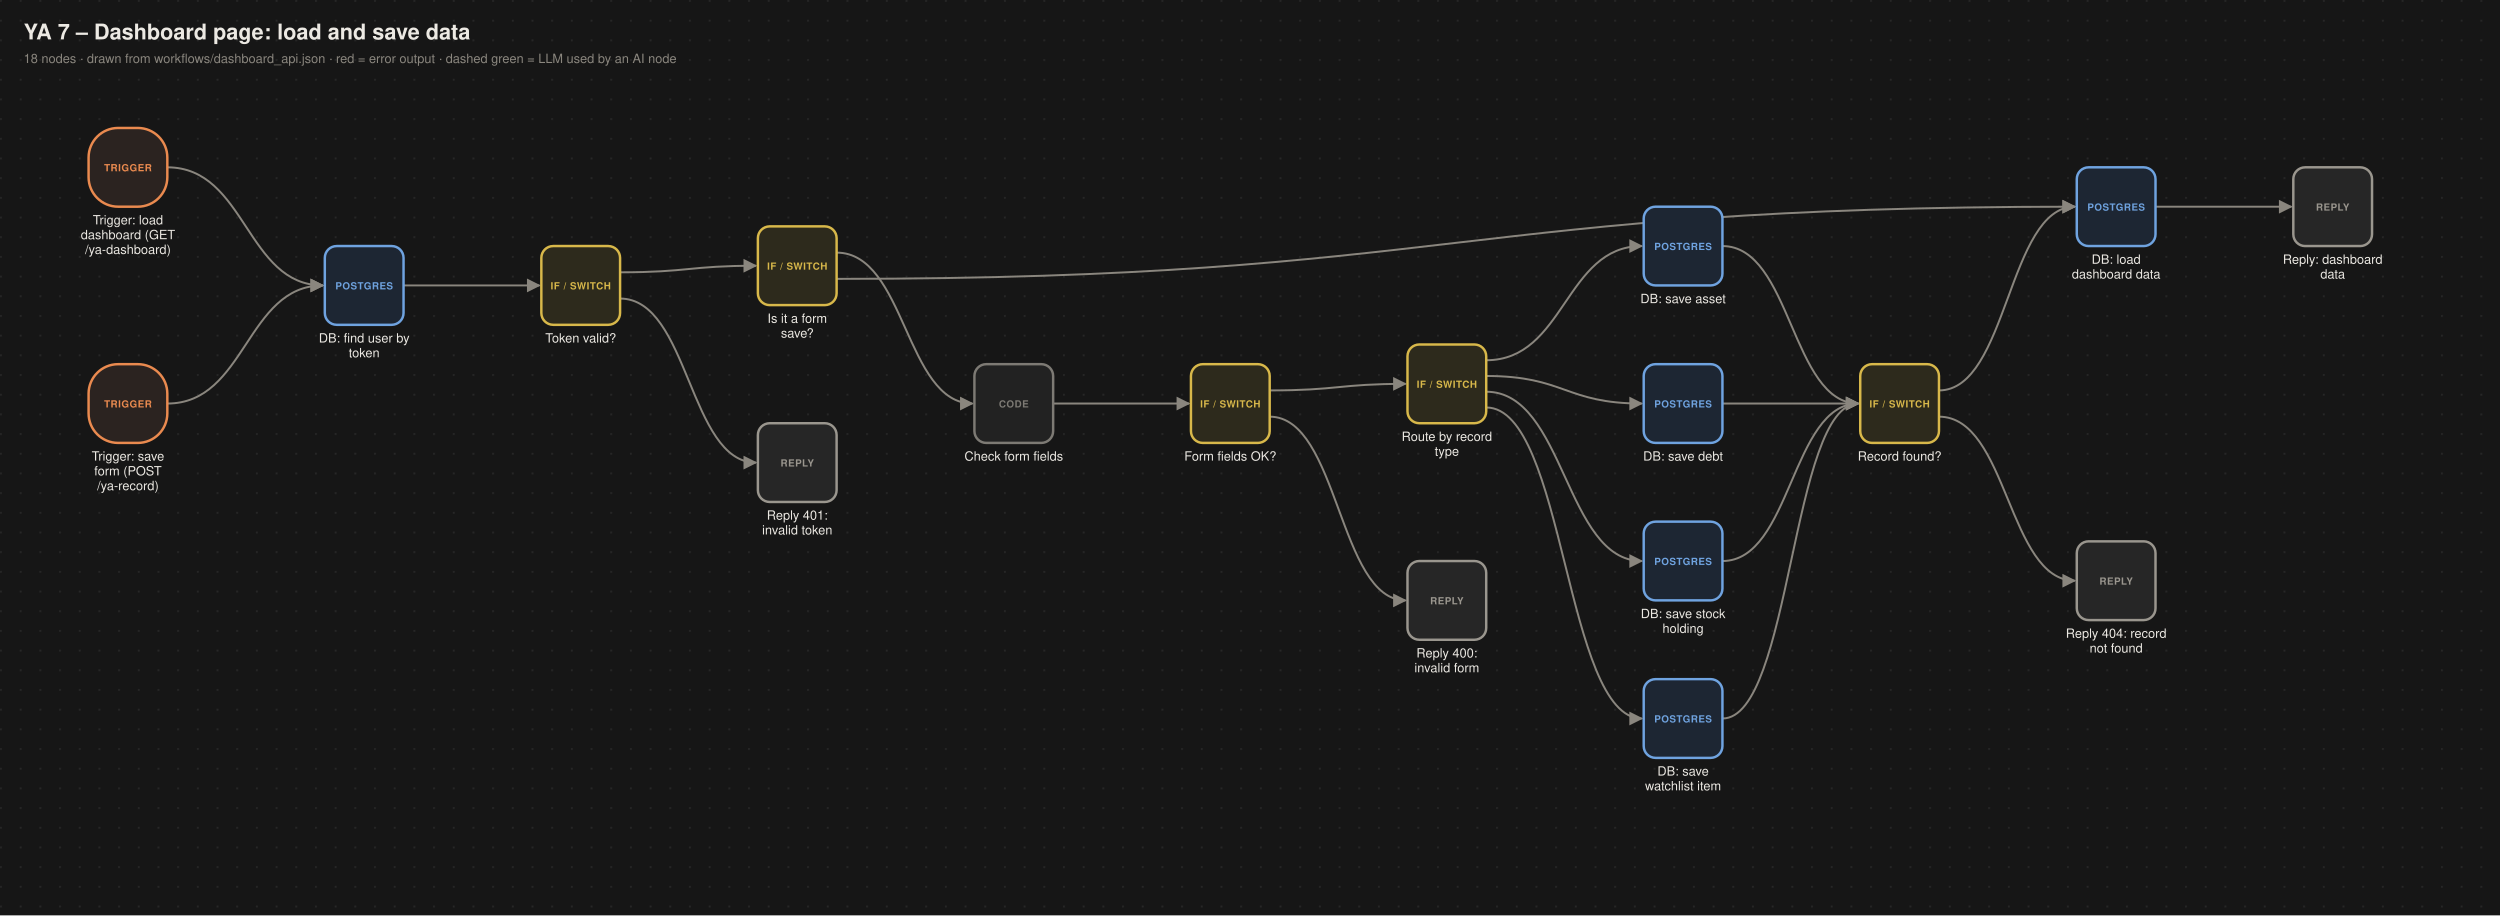
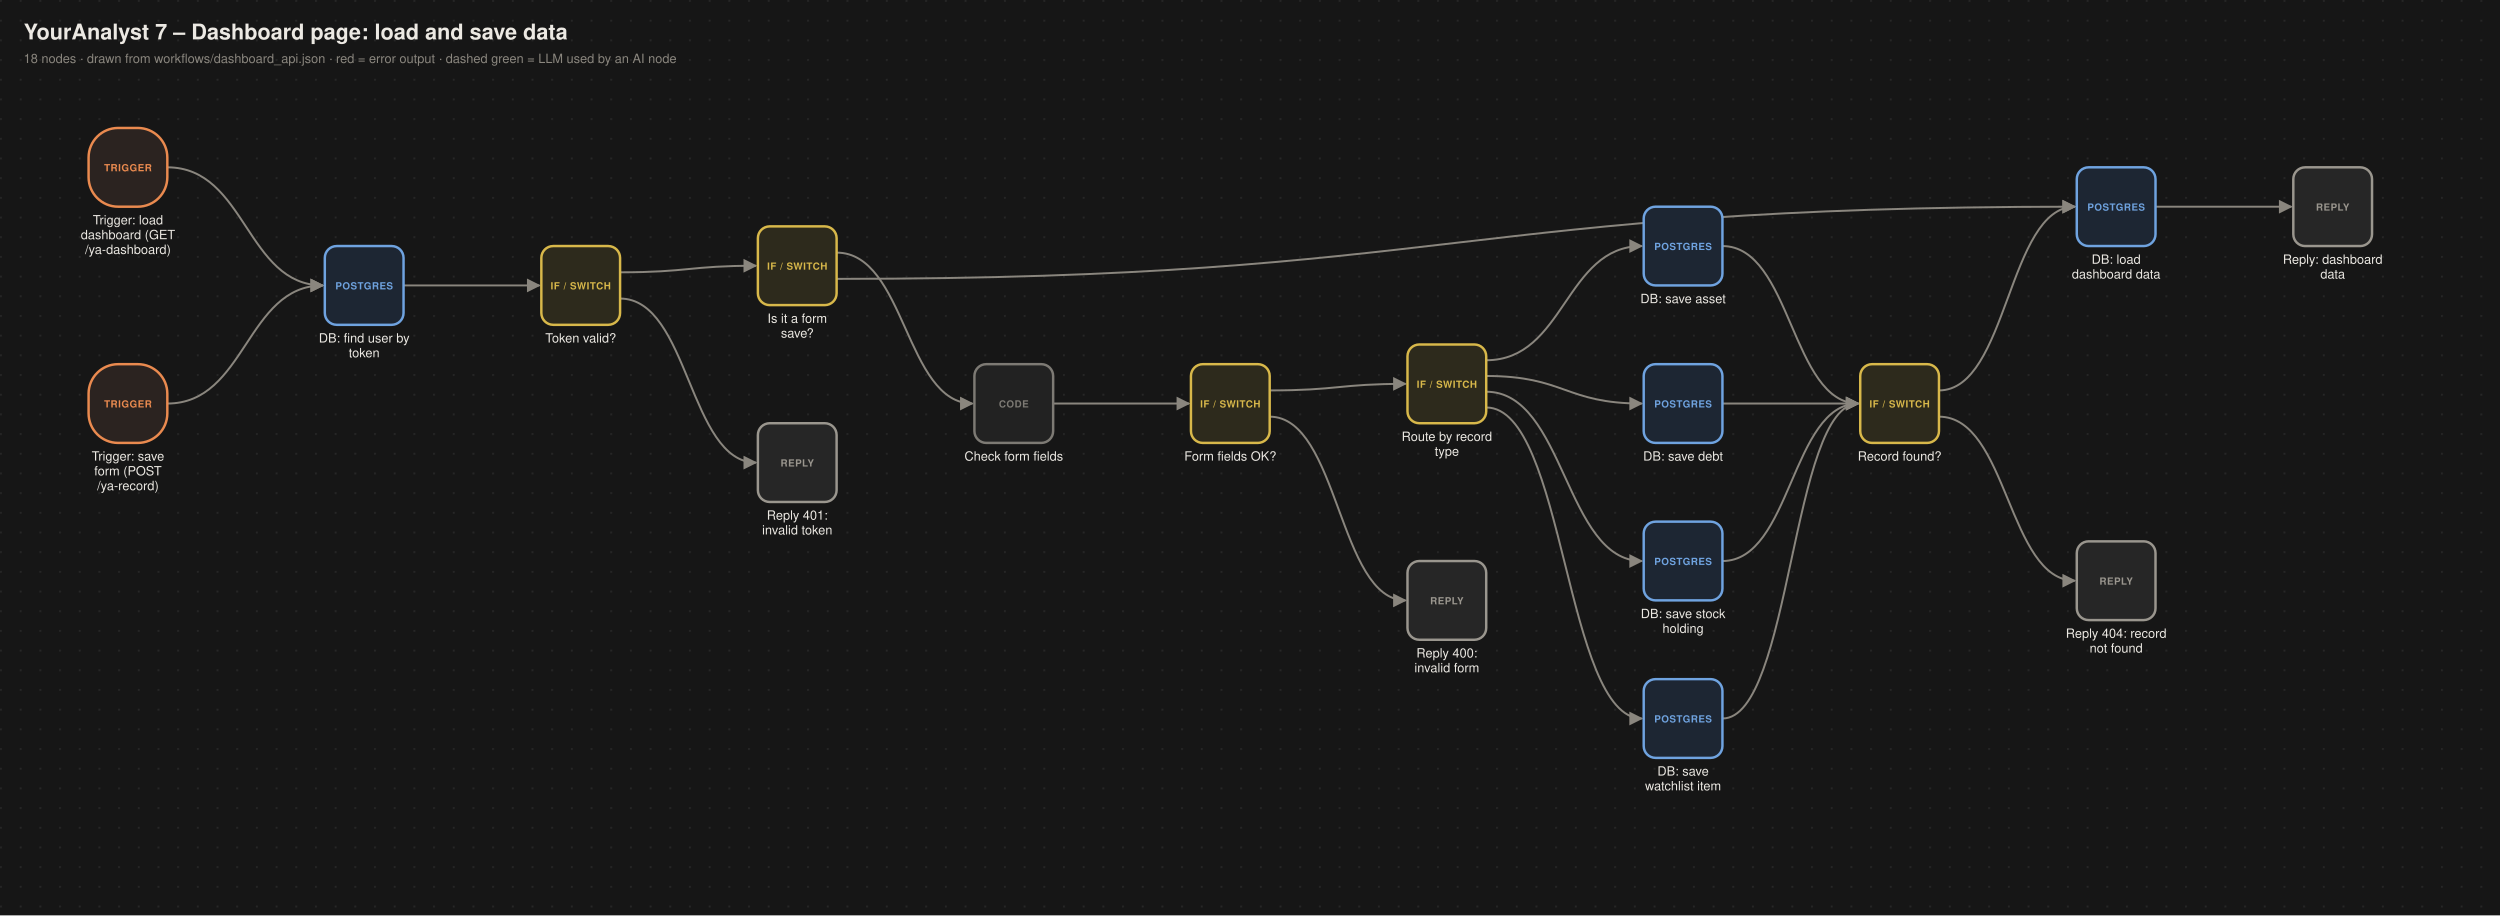
<svg xmlns="http://www.w3.org/2000/svg" width="2540" height="930" viewBox="0 0 2540 930" font-family="-apple-system, Helvetica, Arial, sans-serif">
  <rect width="2540" height="930" fill="#161616" />
  <defs>
    <pattern id="g" width="20" height="20" patternUnits="userSpaceOnUse">
      <circle cx="1" cy="1" r="1" fill="#2a2a2a" />
    </pattern>
    <marker id="a" viewBox="0 0 10 10" refX="9" refY="5" markerWidth="7" markerHeight="7" orient="auto">
      <path d="M0 0 L10 5 L0 10z" fill="#8a867e" />
    </marker>
    <marker id="e" viewBox="0 0 10 10" refX="9" refY="5" markerWidth="7" markerHeight="7" orient="auto">
      <path d="M0 0 L10 5 L0 10z" fill="#d9634c" />
    </marker>
  </defs>
  <rect width="2540" height="930" fill="url(#g)" />
-   <text x="24" y="40" fill="#ece9e3" font-size="22" font-weight="600">YA 7 – Dashboard page: load and save data</text>
+   <text x="24" y="40" fill="#ece9e3" font-size="22" font-weight="600">YourAnalyst 7 – Dashboard page: load and save data</text>
  <text x="24" y="64" fill="#8a867e" font-size="13">18 nodes · drawn from workflows/dashboard_api.json · red = error output · dashed green = LLM used by an AI node</text>
  <path d="M170 170.0 C250.0 170.0 250.0 290.0 328 290.0" fill="none" stroke="#8a867e" stroke-width="2" marker-end="url(#a)" />
  <path d="M170 410.0 C250.0 410.0 250.0 290.0 328 290.0" fill="none" stroke="#8a867e" stroke-width="2" marker-end="url(#a)" />
  <path d="M410 290.0 C480.0 290.0 480.0 290.0 548 290.0" fill="none" stroke="#8a867e" stroke-width="2" marker-end="url(#a)" />
  <path d="M630 276.667 C700.0 276.667 700.0 270.0 768 270.0" fill="none" stroke="#8a867e" stroke-width="2" marker-end="url(#a)" />
  <path d="M630 303.333 C700.0 303.333 700.0 470.0 768 470.0" fill="none" stroke="#8a867e" stroke-width="2" marker-end="url(#a)" />
  <path d="M850 256.667 C920.0 256.667 920.0 410.0 988 410.0" fill="none" stroke="#8a867e" stroke-width="2" marker-end="url(#a)" />
  <path d="M850 283.333 C1480.0 283.333 1480.0 210.0 2108 210.0" fill="none" stroke="#8a867e" stroke-width="2" marker-end="url(#a)" />
  <path d="M1070 410.0 C1140.0 410.0 1140.0 410.0 1208 410.0" fill="none" stroke="#8a867e" stroke-width="2" marker-end="url(#a)" />
  <path d="M1290 396.667 C1360.0 396.667 1360.0 390.0 1428 390.0" fill="none" stroke="#8a867e" stroke-width="2" marker-end="url(#a)" />
  <path d="M1290 423.333 C1360.0 423.333 1360.0 610.0 1428 610.0" fill="none" stroke="#8a867e" stroke-width="2" marker-end="url(#a)" />
  <path d="M1510 366.0 C1590.0 366.0 1590.0 250.0 1668 250.0" fill="none" stroke="#8a867e" stroke-width="2" marker-end="url(#a)" />
  <path d="M1510 382.0 C1590.0 382.0 1590.0 410.0 1668 410.0" fill="none" stroke="#8a867e" stroke-width="2" marker-end="url(#a)" />
  <path d="M1510 398.0 C1590.0 398.0 1590.0 570.0 1668 570.0" fill="none" stroke="#8a867e" stroke-width="2" marker-end="url(#a)" />
  <path d="M1510 414.0 C1590.0 414.0 1590.0 730.0 1668 730.0" fill="none" stroke="#8a867e" stroke-width="2" marker-end="url(#a)" />
  <path d="M1750 730.0 C1820.0 730.0 1820.0 410.0 1888 410.0" fill="none" stroke="#8a867e" stroke-width="2" marker-end="url(#a)" />
  <path d="M1750 250.0 C1820.0 250.0 1820.0 410.0 1888 410.0" fill="none" stroke="#8a867e" stroke-width="2" marker-end="url(#a)" />
  <path d="M1750 410.0 C1820.0 410.0 1820.0 410.0 1888 410.0" fill="none" stroke="#8a867e" stroke-width="2" marker-end="url(#a)" />
  <path d="M1750 570.0 C1820.0 570.0 1820.0 410.0 1888 410.0" fill="none" stroke="#8a867e" stroke-width="2" marker-end="url(#a)" />
  <path d="M1970 396.667 C2040.0 396.667 2040.0 210.0 2108 210.0" fill="none" stroke="#8a867e" stroke-width="2" marker-end="url(#a)" />
  <path d="M1970 423.333 C2040.0 423.333 2040.0 590.0 2108 590.0" fill="none" stroke="#8a867e" stroke-width="2" marker-end="url(#a)" />
  <path d="M2190 210.0 C2260.0 210.0 2260.0 210.0 2328 210.0" fill="none" stroke="#8a867e" stroke-width="2" marker-end="url(#a)" />
  <rect x="90" y="130" width="80" height="80" rx="30" fill="#2b2320" stroke="#ea8a4f" stroke-width="2.5" />
  <text x="130.0" y="174.0" text-anchor="middle" fill="#ea8a4f" font-size="10" font-weight="700" letter-spacing="0.5">TRIGGER</text>
  <text x="130.0" y="228" text-anchor="middle" fill="#ece9e3" font-size="13">Trigger: load</text>
  <text x="130.0" y="243" text-anchor="middle" fill="#ece9e3" font-size="13">dashboard (GET</text>
  <text x="130.0" y="258" text-anchor="middle" fill="#ece9e3" font-size="13">/ya-dashboard)</text>
  <rect x="90" y="370" width="80" height="80" rx="30" fill="#2b2320" stroke="#ea8a4f" stroke-width="2.5" />
  <text x="130.0" y="414.0" text-anchor="middle" fill="#ea8a4f" font-size="10" font-weight="700" letter-spacing="0.5">TRIGGER</text>
  <text x="130.0" y="468" text-anchor="middle" fill="#ece9e3" font-size="13">Trigger: save</text>
  <text x="130.0" y="483" text-anchor="middle" fill="#ece9e3" font-size="13">form (POST</text>
  <text x="130.0" y="498" text-anchor="middle" fill="#ece9e3" font-size="13">/ya-record)</text>
  <rect x="330" y="250" width="80" height="80" rx="12" fill="#1d2633" stroke="#6fa3e0" stroke-width="2.5" />
  <text x="370.0" y="294.0" text-anchor="middle" fill="#6fa3e0" font-size="10" font-weight="700" letter-spacing="0.5">POSTGRES</text>
  <text x="370.0" y="348" text-anchor="middle" fill="#ece9e3" font-size="13">DB: find user by</text>
  <text x="370.0" y="363" text-anchor="middle" fill="#ece9e3" font-size="13">token</text>
  <rect x="550" y="250" width="80" height="80" rx="12" fill="#2d2a1c" stroke="#d8b84a" stroke-width="2.5" />
  <text x="590.0" y="294.0" text-anchor="middle" fill="#d8b84a" font-size="10" font-weight="700" letter-spacing="0.5">IF / SWITCH</text>
  <text x="590.0" y="348" text-anchor="middle" fill="#ece9e3" font-size="13">Token valid?</text>
  <rect x="770" y="430" width="80" height="80" rx="12" fill="#262626" stroke="#9a968e" stroke-width="2.5" />
  <text x="810.0" y="474.0" text-anchor="middle" fill="#9a968e" font-size="10" font-weight="700" letter-spacing="0.5">REPLY</text>
  <text x="810.0" y="528" text-anchor="middle" fill="#ece9e3" font-size="13">Reply 401:</text>
  <text x="810.0" y="543" text-anchor="middle" fill="#ece9e3" font-size="13">invalid token</text>
  <rect x="770" y="230" width="80" height="80" rx="12" fill="#2d2a1c" stroke="#d8b84a" stroke-width="2.5" />
  <text x="810.0" y="274.0" text-anchor="middle" fill="#d8b84a" font-size="10" font-weight="700" letter-spacing="0.5">IF / SWITCH</text>
  <text x="810.0" y="328" text-anchor="middle" fill="#ece9e3" font-size="13">Is it a form</text>
  <text x="810.0" y="343" text-anchor="middle" fill="#ece9e3" font-size="13">save?</text>
  <rect x="990" y="370" width="80" height="80" rx="12" fill="#222222" stroke="#7d7a74" stroke-width="2.5" />
  <text x="1030.0" y="414.0" text-anchor="middle" fill="#7d7a74" font-size="10" font-weight="700" letter-spacing="0.5">CODE</text>
  <text x="1030.0" y="468" text-anchor="middle" fill="#ece9e3" font-size="13">Check form fields</text>
  <rect x="1210" y="370" width="80" height="80" rx="12" fill="#2d2a1c" stroke="#d8b84a" stroke-width="2.5" />
  <text x="1250.0" y="414.0" text-anchor="middle" fill="#d8b84a" font-size="10" font-weight="700" letter-spacing="0.5">IF / SWITCH</text>
  <text x="1250.0" y="468" text-anchor="middle" fill="#ece9e3" font-size="13">Form fields OK?</text>
  <rect x="1430" y="570" width="80" height="80" rx="12" fill="#262626" stroke="#9a968e" stroke-width="2.5" />
  <text x="1470.0" y="614.0" text-anchor="middle" fill="#9a968e" font-size="10" font-weight="700" letter-spacing="0.5">REPLY</text>
  <text x="1470.0" y="668" text-anchor="middle" fill="#ece9e3" font-size="13">Reply 400:</text>
  <text x="1470.0" y="683" text-anchor="middle" fill="#ece9e3" font-size="13">invalid form</text>
  <rect x="1430" y="350" width="80" height="80" rx="12" fill="#2d2a1c" stroke="#d8b84a" stroke-width="2.5" />
  <text x="1470.0" y="394.0" text-anchor="middle" fill="#d8b84a" font-size="10" font-weight="700" letter-spacing="0.5">IF / SWITCH</text>
  <text x="1470.0" y="448" text-anchor="middle" fill="#ece9e3" font-size="13">Route by record</text>
  <text x="1470.0" y="463" text-anchor="middle" fill="#ece9e3" font-size="13">type</text>
  <rect x="1670" y="210" width="80" height="80" rx="12" fill="#1d2633" stroke="#6fa3e0" stroke-width="2.5" />
  <text x="1710.0" y="254.0" text-anchor="middle" fill="#6fa3e0" font-size="10" font-weight="700" letter-spacing="0.5">POSTGRES</text>
  <text x="1710.0" y="308" text-anchor="middle" fill="#ece9e3" font-size="13">DB: save asset</text>
  <rect x="1670" y="370" width="80" height="80" rx="12" fill="#1d2633" stroke="#6fa3e0" stroke-width="2.5" />
  <text x="1710.0" y="414.0" text-anchor="middle" fill="#6fa3e0" font-size="10" font-weight="700" letter-spacing="0.5">POSTGRES</text>
  <text x="1710.0" y="468" text-anchor="middle" fill="#ece9e3" font-size="13">DB: save debt</text>
  <rect x="1670" y="690" width="80" height="80" rx="12" fill="#1d2633" stroke="#6fa3e0" stroke-width="2.5" />
  <text x="1710.0" y="734.0" text-anchor="middle" fill="#6fa3e0" font-size="10" font-weight="700" letter-spacing="0.5">POSTGRES</text>
  <text x="1710.0" y="788" text-anchor="middle" fill="#ece9e3" font-size="13">DB: save</text>
  <text x="1710.0" y="803" text-anchor="middle" fill="#ece9e3" font-size="13">watchlist item</text>
  <rect x="1670" y="530" width="80" height="80" rx="12" fill="#1d2633" stroke="#6fa3e0" stroke-width="2.5" />
  <text x="1710.0" y="574.0" text-anchor="middle" fill="#6fa3e0" font-size="10" font-weight="700" letter-spacing="0.5">POSTGRES</text>
  <text x="1710.0" y="628" text-anchor="middle" fill="#ece9e3" font-size="13">DB: save stock</text>
  <text x="1710.0" y="643" text-anchor="middle" fill="#ece9e3" font-size="13">holding</text>
  <rect x="1890" y="370" width="80" height="80" rx="12" fill="#2d2a1c" stroke="#d8b84a" stroke-width="2.5" />
  <text x="1930.0" y="414.0" text-anchor="middle" fill="#d8b84a" font-size="10" font-weight="700" letter-spacing="0.5">IF / SWITCH</text>
  <text x="1930.0" y="468" text-anchor="middle" fill="#ece9e3" font-size="13">Record found?</text>
  <rect x="2110" y="550" width="80" height="80" rx="12" fill="#262626" stroke="#9a968e" stroke-width="2.5" />
  <text x="2150.0" y="594.0" text-anchor="middle" fill="#9a968e" font-size="10" font-weight="700" letter-spacing="0.5">REPLY</text>
  <text x="2150.0" y="648" text-anchor="middle" fill="#ece9e3" font-size="13">Reply 404: record</text>
  <text x="2150.0" y="663" text-anchor="middle" fill="#ece9e3" font-size="13">not found</text>
  <rect x="2110" y="170" width="80" height="80" rx="12" fill="#1d2633" stroke="#6fa3e0" stroke-width="2.5" />
  <text x="2150.0" y="214.0" text-anchor="middle" fill="#6fa3e0" font-size="10" font-weight="700" letter-spacing="0.5">POSTGRES</text>
  <text x="2150.0" y="268" text-anchor="middle" fill="#ece9e3" font-size="13">DB: load</text>
  <text x="2150.0" y="283" text-anchor="middle" fill="#ece9e3" font-size="13">dashboard data</text>
  <rect x="2330" y="170" width="80" height="80" rx="12" fill="#262626" stroke="#9a968e" stroke-width="2.5" />
  <text x="2370.0" y="214.0" text-anchor="middle" fill="#9a968e" font-size="10" font-weight="700" letter-spacing="0.5">REPLY</text>
  <text x="2370.0" y="268" text-anchor="middle" fill="#ece9e3" font-size="13">Reply: dashboard</text>
  <text x="2370.0" y="283" text-anchor="middle" fill="#ece9e3" font-size="13">data</text>
</svg>
